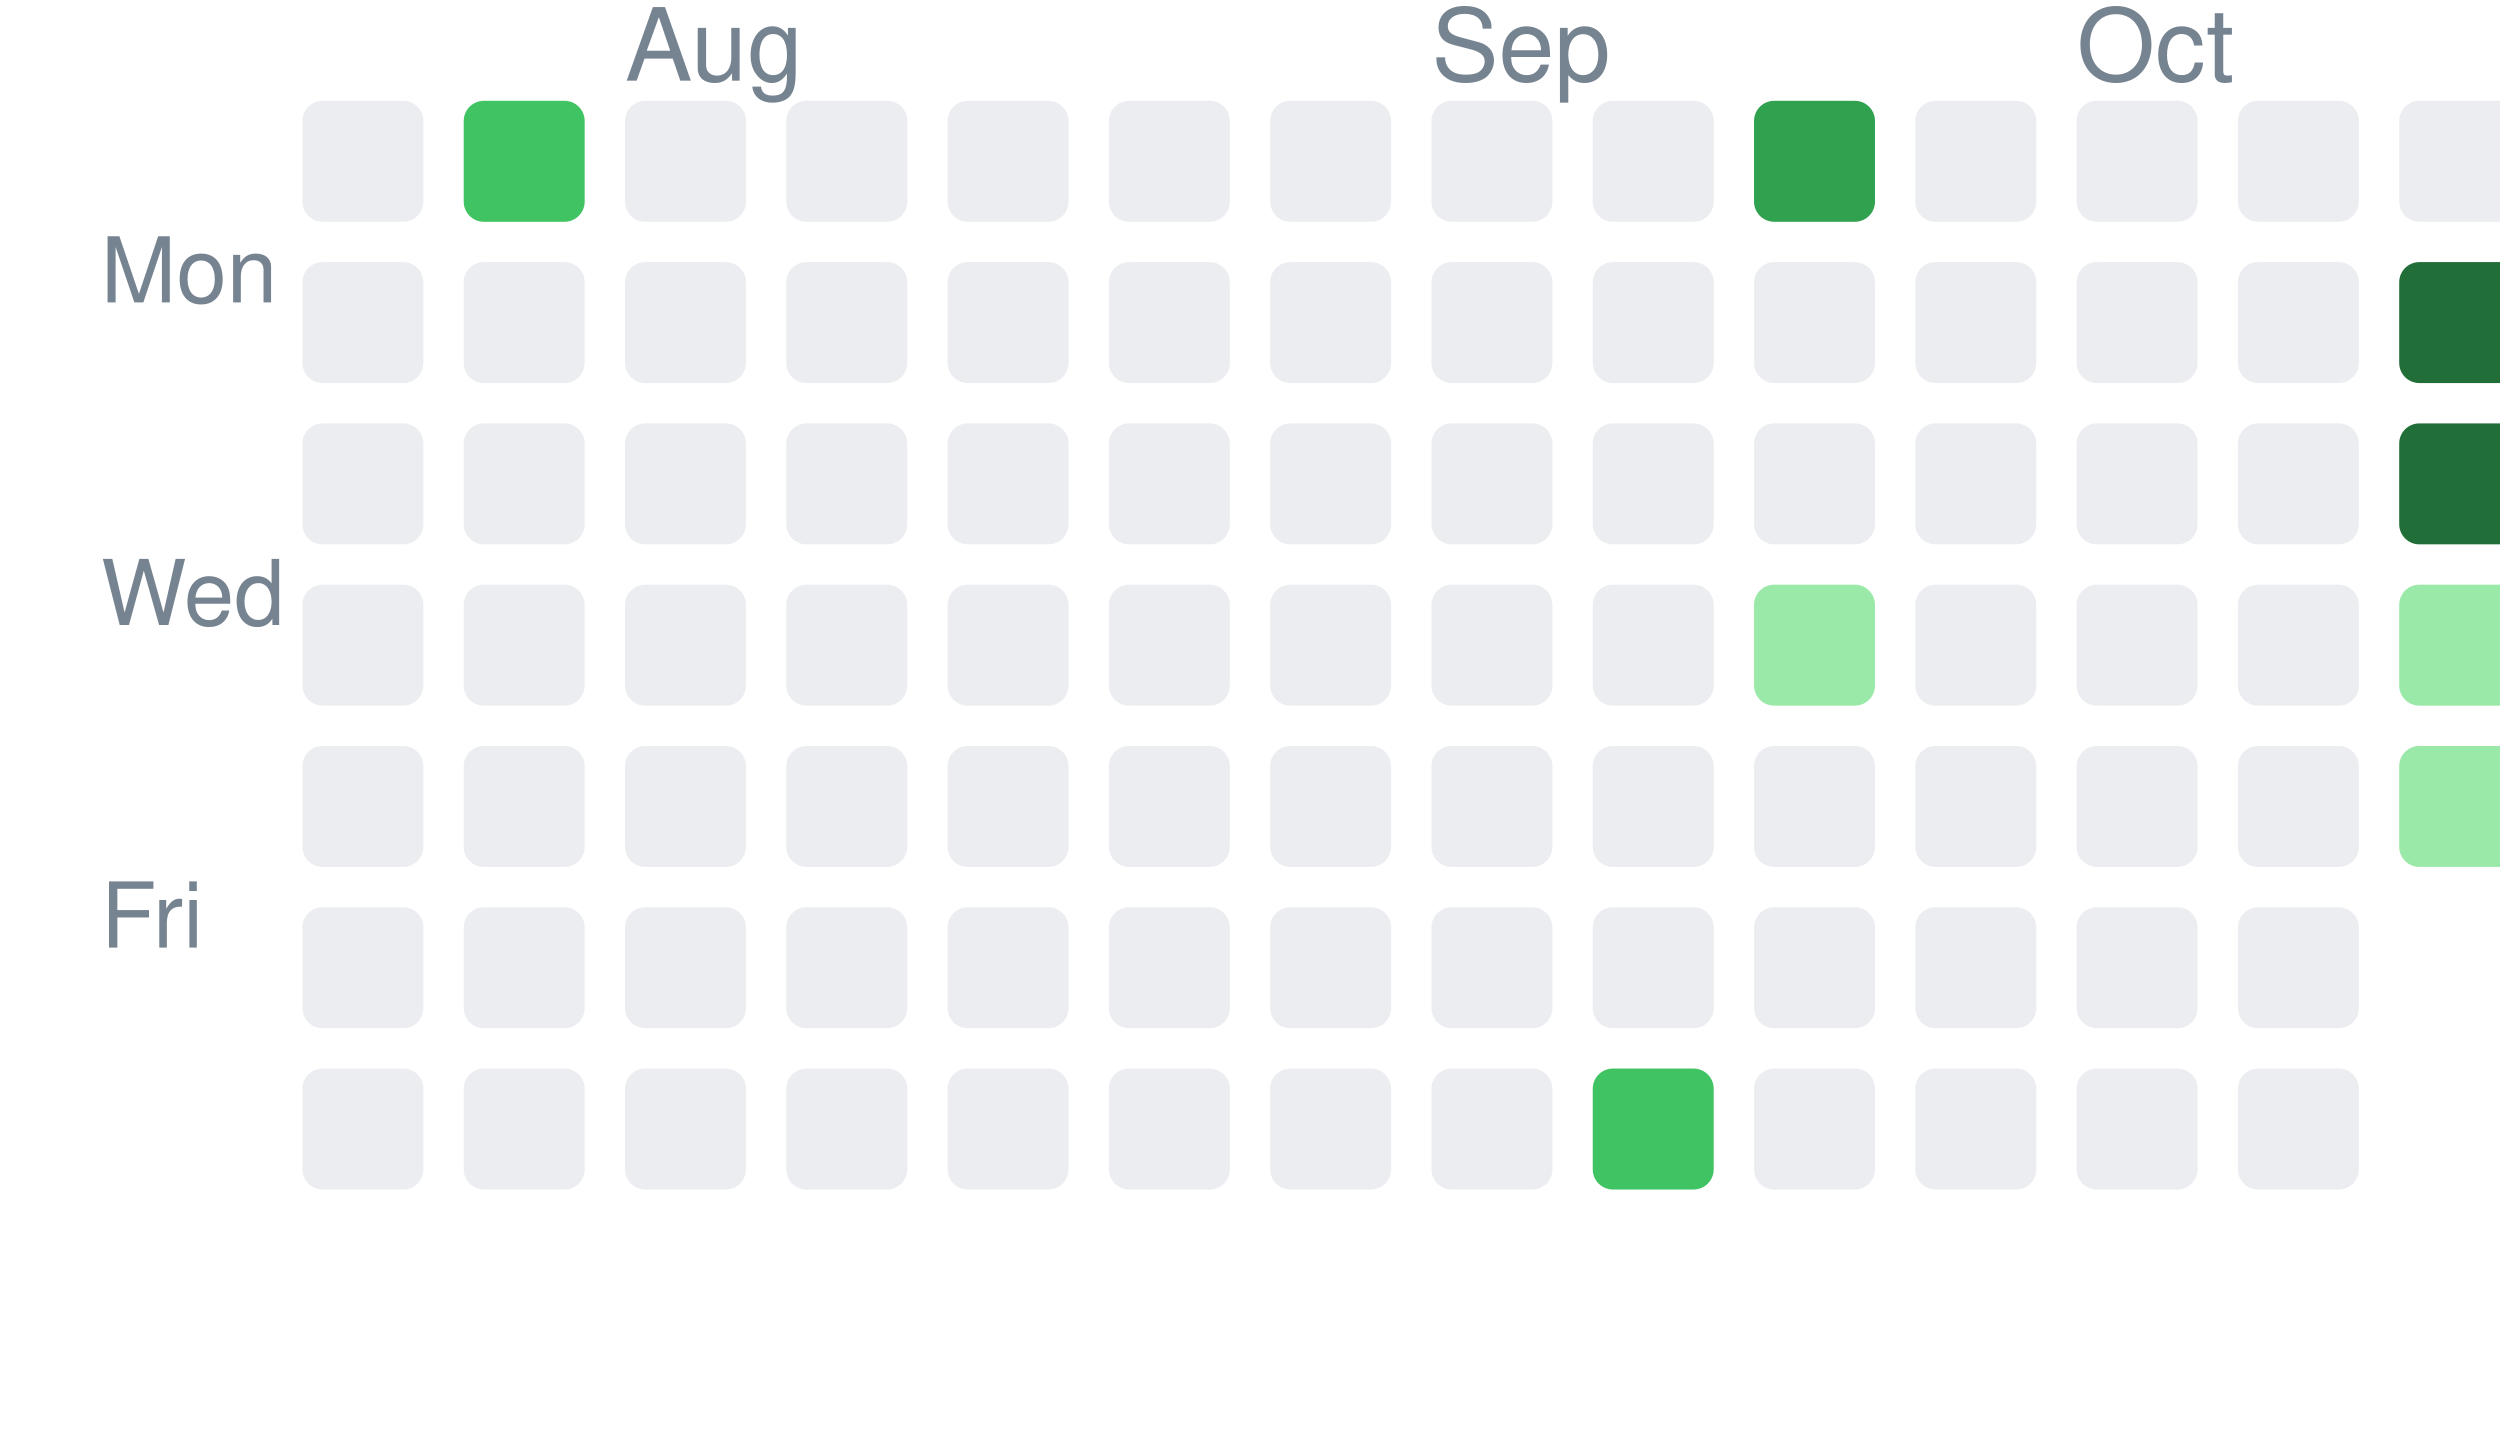
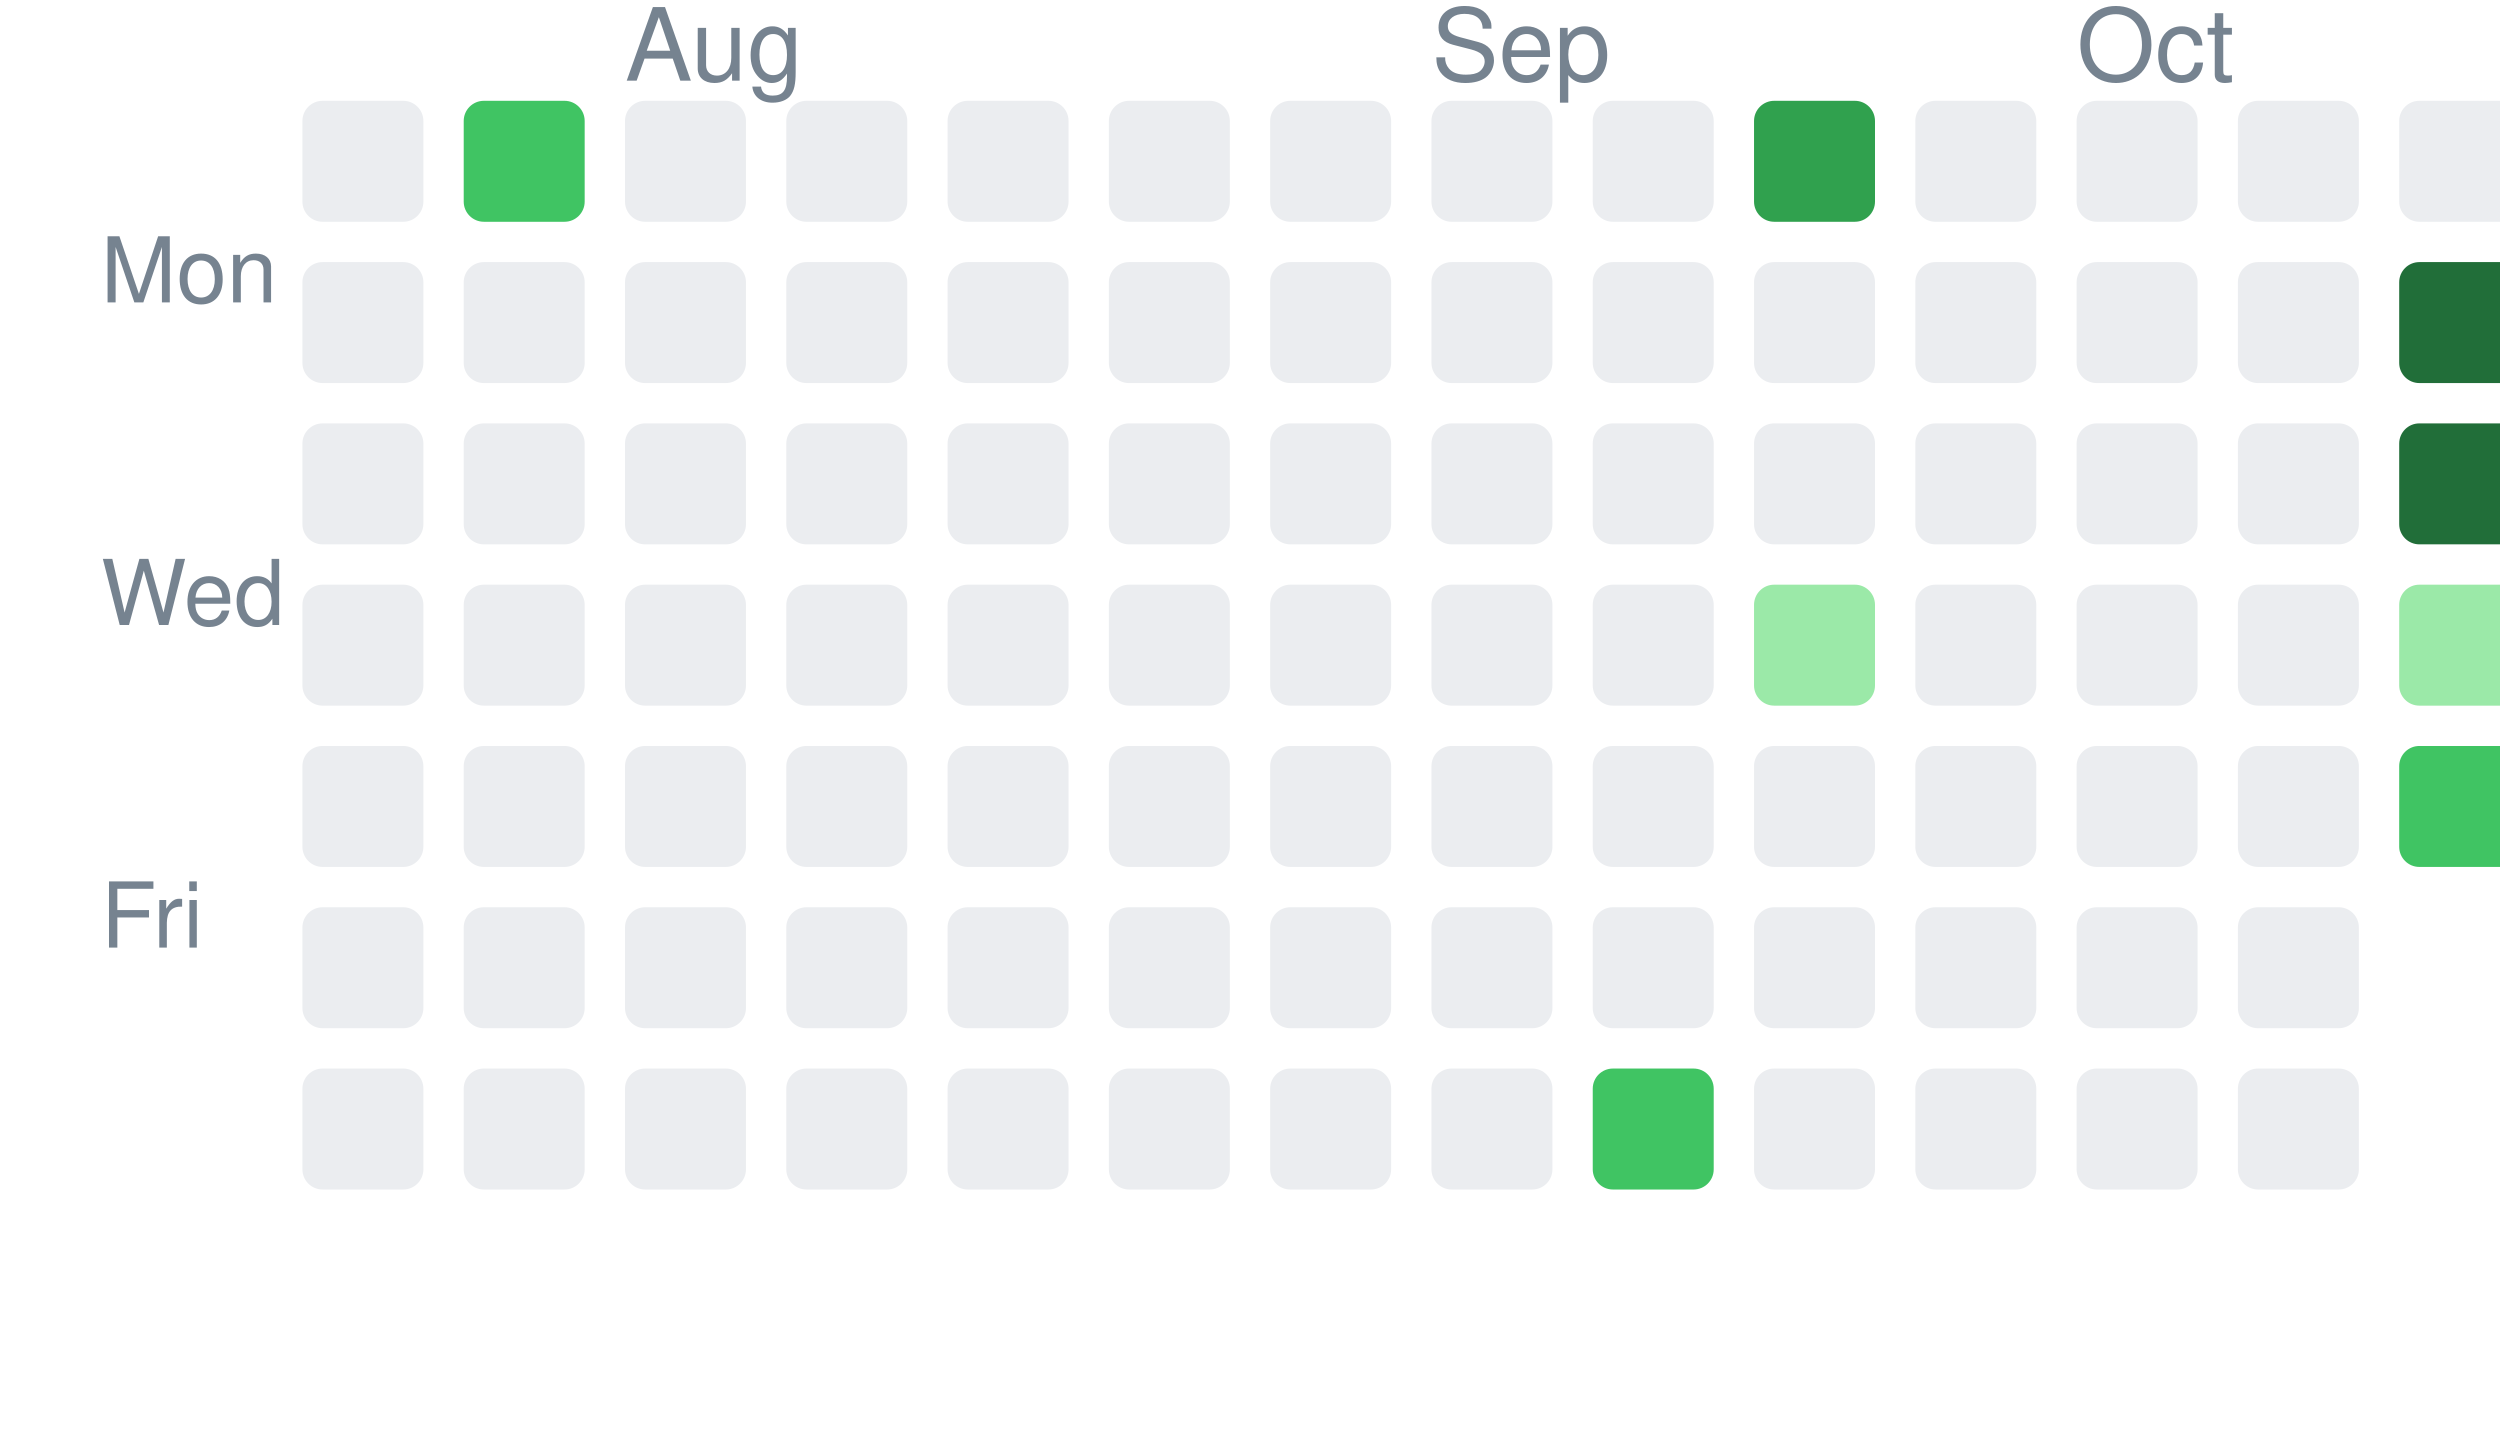
<svg xmlns="http://www.w3.org/2000/svg" width="248" height="142" style="font-family: -apple-system, BlinkMacSystemFont, Segoe UI, Helvetica, Arial, sans-serif, Apple Color Emoji, Segoe UI Emoji;">
  <style>
.month { font-size: 10px; fill: #768390; }
.wday { font-size: 9px; fill: #768390; }
</style>
  <text x="10" y="30" class="wday">Mon</text>
  <text x="10" y="62" class="wday">Wed</text>
  <text x="10" y="94" class="wday">Fri</text>
  <rect x="30" y="10" width="12" height="12" rx="2" ry="2" fill="#ebedf0" />
  <rect x="30" y="26" width="12" height="12" rx="2" ry="2" fill="#ebedf0" />
  <rect x="30" y="42" width="12" height="12" rx="2" ry="2" fill="#ebedf0" />
  <rect x="30" y="58" width="12" height="12" rx="2" ry="2" fill="#ebedf0" />
  <rect x="30" y="74" width="12" height="12" rx="2" ry="2" fill="#ebedf0" />
  <rect x="30" y="90" width="12" height="12" rx="2" ry="2" fill="#ebedf0" />
  <rect x="30" y="106" width="12" height="12" rx="2" ry="2" fill="#ebedf0" />
  <rect x="46" y="10" width="12" height="12" rx="2" ry="2" fill="#40c463" />
  <rect x="46" y="26" width="12" height="12" rx="2" ry="2" fill="#ebedf0" />
  <rect x="46" y="42" width="12" height="12" rx="2" ry="2" fill="#ebedf0" />
  <rect x="46" y="58" width="12" height="12" rx="2" ry="2" fill="#ebedf0" />
  <rect x="46" y="74" width="12" height="12" rx="2" ry="2" fill="#ebedf0" />
  <rect x="46" y="90" width="12" height="12" rx="2" ry="2" fill="#ebedf0" />
  <rect x="46" y="106" width="12" height="12" rx="2" ry="2" fill="#ebedf0" />
  <rect x="62" y="10" width="12" height="12" rx="2" ry="2" fill="#ebedf0" />
  <rect x="62" y="26" width="12" height="12" rx="2" ry="2" fill="#ebedf0" />
  <rect x="62" y="42" width="12" height="12" rx="2" ry="2" fill="#ebedf0" />
  <rect x="62" y="58" width="12" height="12" rx="2" ry="2" fill="#ebedf0" />
  <rect x="62" y="74" width="12" height="12" rx="2" ry="2" fill="#ebedf0" />
  <rect x="62" y="90" width="12" height="12" rx="2" ry="2" fill="#ebedf0" />
  <rect x="62" y="106" width="12" height="12" rx="2" ry="2" fill="#ebedf0" />
  <rect x="78" y="10" width="12" height="12" rx="2" ry="2" fill="#ebedf0" />
  <rect x="78" y="26" width="12" height="12" rx="2" ry="2" fill="#ebedf0" />
  <rect x="78" y="42" width="12" height="12" rx="2" ry="2" fill="#ebedf0" />
  <rect x="78" y="58" width="12" height="12" rx="2" ry="2" fill="#ebedf0" />
  <rect x="78" y="74" width="12" height="12" rx="2" ry="2" fill="#ebedf0" />
  <rect x="78" y="90" width="12" height="12" rx="2" ry="2" fill="#ebedf0" />
  <rect x="78" y="106" width="12" height="12" rx="2" ry="2" fill="#ebedf0" />
  <rect x="94" y="10" width="12" height="12" rx="2" ry="2" fill="#ebedf0" />
  <rect x="94" y="26" width="12" height="12" rx="2" ry="2" fill="#ebedf0" />
  <rect x="94" y="42" width="12" height="12" rx="2" ry="2" fill="#ebedf0" />
  <rect x="94" y="58" width="12" height="12" rx="2" ry="2" fill="#ebedf0" />
  <rect x="94" y="74" width="12" height="12" rx="2" ry="2" fill="#ebedf0" />
  <rect x="94" y="90" width="12" height="12" rx="2" ry="2" fill="#ebedf0" />
  <rect x="94" y="106" width="12" height="12" rx="2" ry="2" fill="#ebedf0" />
  <rect x="110" y="10" width="12" height="12" rx="2" ry="2" fill="#ebedf0" />
  <rect x="110" y="26" width="12" height="12" rx="2" ry="2" fill="#ebedf0" />
  <rect x="110" y="42" width="12" height="12" rx="2" ry="2" fill="#ebedf0" />
  <rect x="110" y="58" width="12" height="12" rx="2" ry="2" fill="#ebedf0" />
  <rect x="110" y="74" width="12" height="12" rx="2" ry="2" fill="#ebedf0" />
  <rect x="110" y="90" width="12" height="12" rx="2" ry="2" fill="#ebedf0" />
  <rect x="110" y="106" width="12" height="12" rx="2" ry="2" fill="#ebedf0" />
  <rect x="126" y="10" width="12" height="12" rx="2" ry="2" fill="#ebedf0" />
  <rect x="126" y="26" width="12" height="12" rx="2" ry="2" fill="#ebedf0" />
  <rect x="126" y="42" width="12" height="12" rx="2" ry="2" fill="#ebedf0" />
  <rect x="126" y="58" width="12" height="12" rx="2" ry="2" fill="#ebedf0" />
  <rect x="126" y="74" width="12" height="12" rx="2" ry="2" fill="#ebedf0" />
  <rect x="126" y="90" width="12" height="12" rx="2" ry="2" fill="#ebedf0" />
  <rect x="126" y="106" width="12" height="12" rx="2" ry="2" fill="#ebedf0" />
  <rect x="142" y="10" width="12" height="12" rx="2" ry="2" fill="#ebedf0" />
  <rect x="142" y="26" width="12" height="12" rx="2" ry="2" fill="#ebedf0" />
  <rect x="142" y="42" width="12" height="12" rx="2" ry="2" fill="#ebedf0" />
  <rect x="142" y="58" width="12" height="12" rx="2" ry="2" fill="#ebedf0" />
  <rect x="142" y="74" width="12" height="12" rx="2" ry="2" fill="#ebedf0" />
  <rect x="142" y="90" width="12" height="12" rx="2" ry="2" fill="#ebedf0" />
  <rect x="142" y="106" width="12" height="12" rx="2" ry="2" fill="#ebedf0" />
  <rect x="158" y="10" width="12" height="12" rx="2" ry="2" fill="#ebedf0" />
  <rect x="158" y="26" width="12" height="12" rx="2" ry="2" fill="#ebedf0" />
  <rect x="158" y="42" width="12" height="12" rx="2" ry="2" fill="#ebedf0" />
  <rect x="158" y="58" width="12" height="12" rx="2" ry="2" fill="#ebedf0" />
  <rect x="158" y="74" width="12" height="12" rx="2" ry="2" fill="#ebedf0" />
  <rect x="158" y="90" width="12" height="12" rx="2" ry="2" fill="#ebedf0" />
  <rect x="158" y="106" width="12" height="12" rx="2" ry="2" fill="#40c463" />
  <rect x="174" y="10" width="12" height="12" rx="2" ry="2" fill="#30a14e" />
  <rect x="174" y="26" width="12" height="12" rx="2" ry="2" fill="#ebedf0" />
  <rect x="174" y="42" width="12" height="12" rx="2" ry="2" fill="#ebedf0" />
  <rect x="174" y="58" width="12" height="12" rx="2" ry="2" fill="#9be9a8" />
  <rect x="174" y="74" width="12" height="12" rx="2" ry="2" fill="#ebedf0" />
  <rect x="174" y="90" width="12" height="12" rx="2" ry="2" fill="#ebedf0" />
  <rect x="174" y="106" width="12" height="12" rx="2" ry="2" fill="#ebedf0" />
  <rect x="190" y="10" width="12" height="12" rx="2" ry="2" fill="#ebedf0" />
  <rect x="190" y="26" width="12" height="12" rx="2" ry="2" fill="#ebedf0" />
  <rect x="190" y="42" width="12" height="12" rx="2" ry="2" fill="#ebedf0" />
  <rect x="190" y="58" width="12" height="12" rx="2" ry="2" fill="#ebedf0" />
  <rect x="190" y="74" width="12" height="12" rx="2" ry="2" fill="#ebedf0" />
  <rect x="190" y="90" width="12" height="12" rx="2" ry="2" fill="#ebedf0" />
  <rect x="190" y="106" width="12" height="12" rx="2" ry="2" fill="#ebedf0" />
  <rect x="206" y="10" width="12" height="12" rx="2" ry="2" fill="#ebedf0" />
  <rect x="206" y="26" width="12" height="12" rx="2" ry="2" fill="#ebedf0" />
  <rect x="206" y="42" width="12" height="12" rx="2" ry="2" fill="#ebedf0" />
  <rect x="206" y="58" width="12" height="12" rx="2" ry="2" fill="#ebedf0" />
  <rect x="206" y="74" width="12" height="12" rx="2" ry="2" fill="#ebedf0" />
  <rect x="206" y="90" width="12" height="12" rx="2" ry="2" fill="#ebedf0" />
  <rect x="206" y="106" width="12" height="12" rx="2" ry="2" fill="#ebedf0" />
  <rect x="222" y="10" width="12" height="12" rx="2" ry="2" fill="#ebedf0" />
  <rect x="222" y="26" width="12" height="12" rx="2" ry="2" fill="#ebedf0" />
  <rect x="222" y="42" width="12" height="12" rx="2" ry="2" fill="#ebedf0" />
  <rect x="222" y="58" width="12" height="12" rx="2" ry="2" fill="#ebedf0" />
  <rect x="222" y="74" width="12" height="12" rx="2" ry="2" fill="#ebedf0" />
  <rect x="222" y="90" width="12" height="12" rx="2" ry="2" fill="#ebedf0" />
  <rect x="222" y="106" width="12" height="12" rx="2" ry="2" fill="#ebedf0" />
  <rect x="238" y="10" width="12" height="12" rx="2" ry="2" fill="#ebedf0" />
  <rect x="238" y="26" width="12" height="12" rx="2" ry="2" fill="#216e39" />
  <rect x="238" y="42" width="12" height="12" rx="2" ry="2" fill="#216e39" />
  <rect x="238" y="58" width="12" height="12" rx="2" ry="2" fill="#9be9a8" />
-   <rect x="238" y="74" width="12" height="12" rx="2" ry="2" fill="#9be9a8" />
+   <rect x="238" y="74" width="12" height="12" rx="2" ry="2" fill="#40c463" />
  <text x="62" y="8" class="month">Aug</text>
  <text x="142" y="8" class="month">Sep</text>
  <text x="206" y="8" class="month">Oct</text>
</svg>
